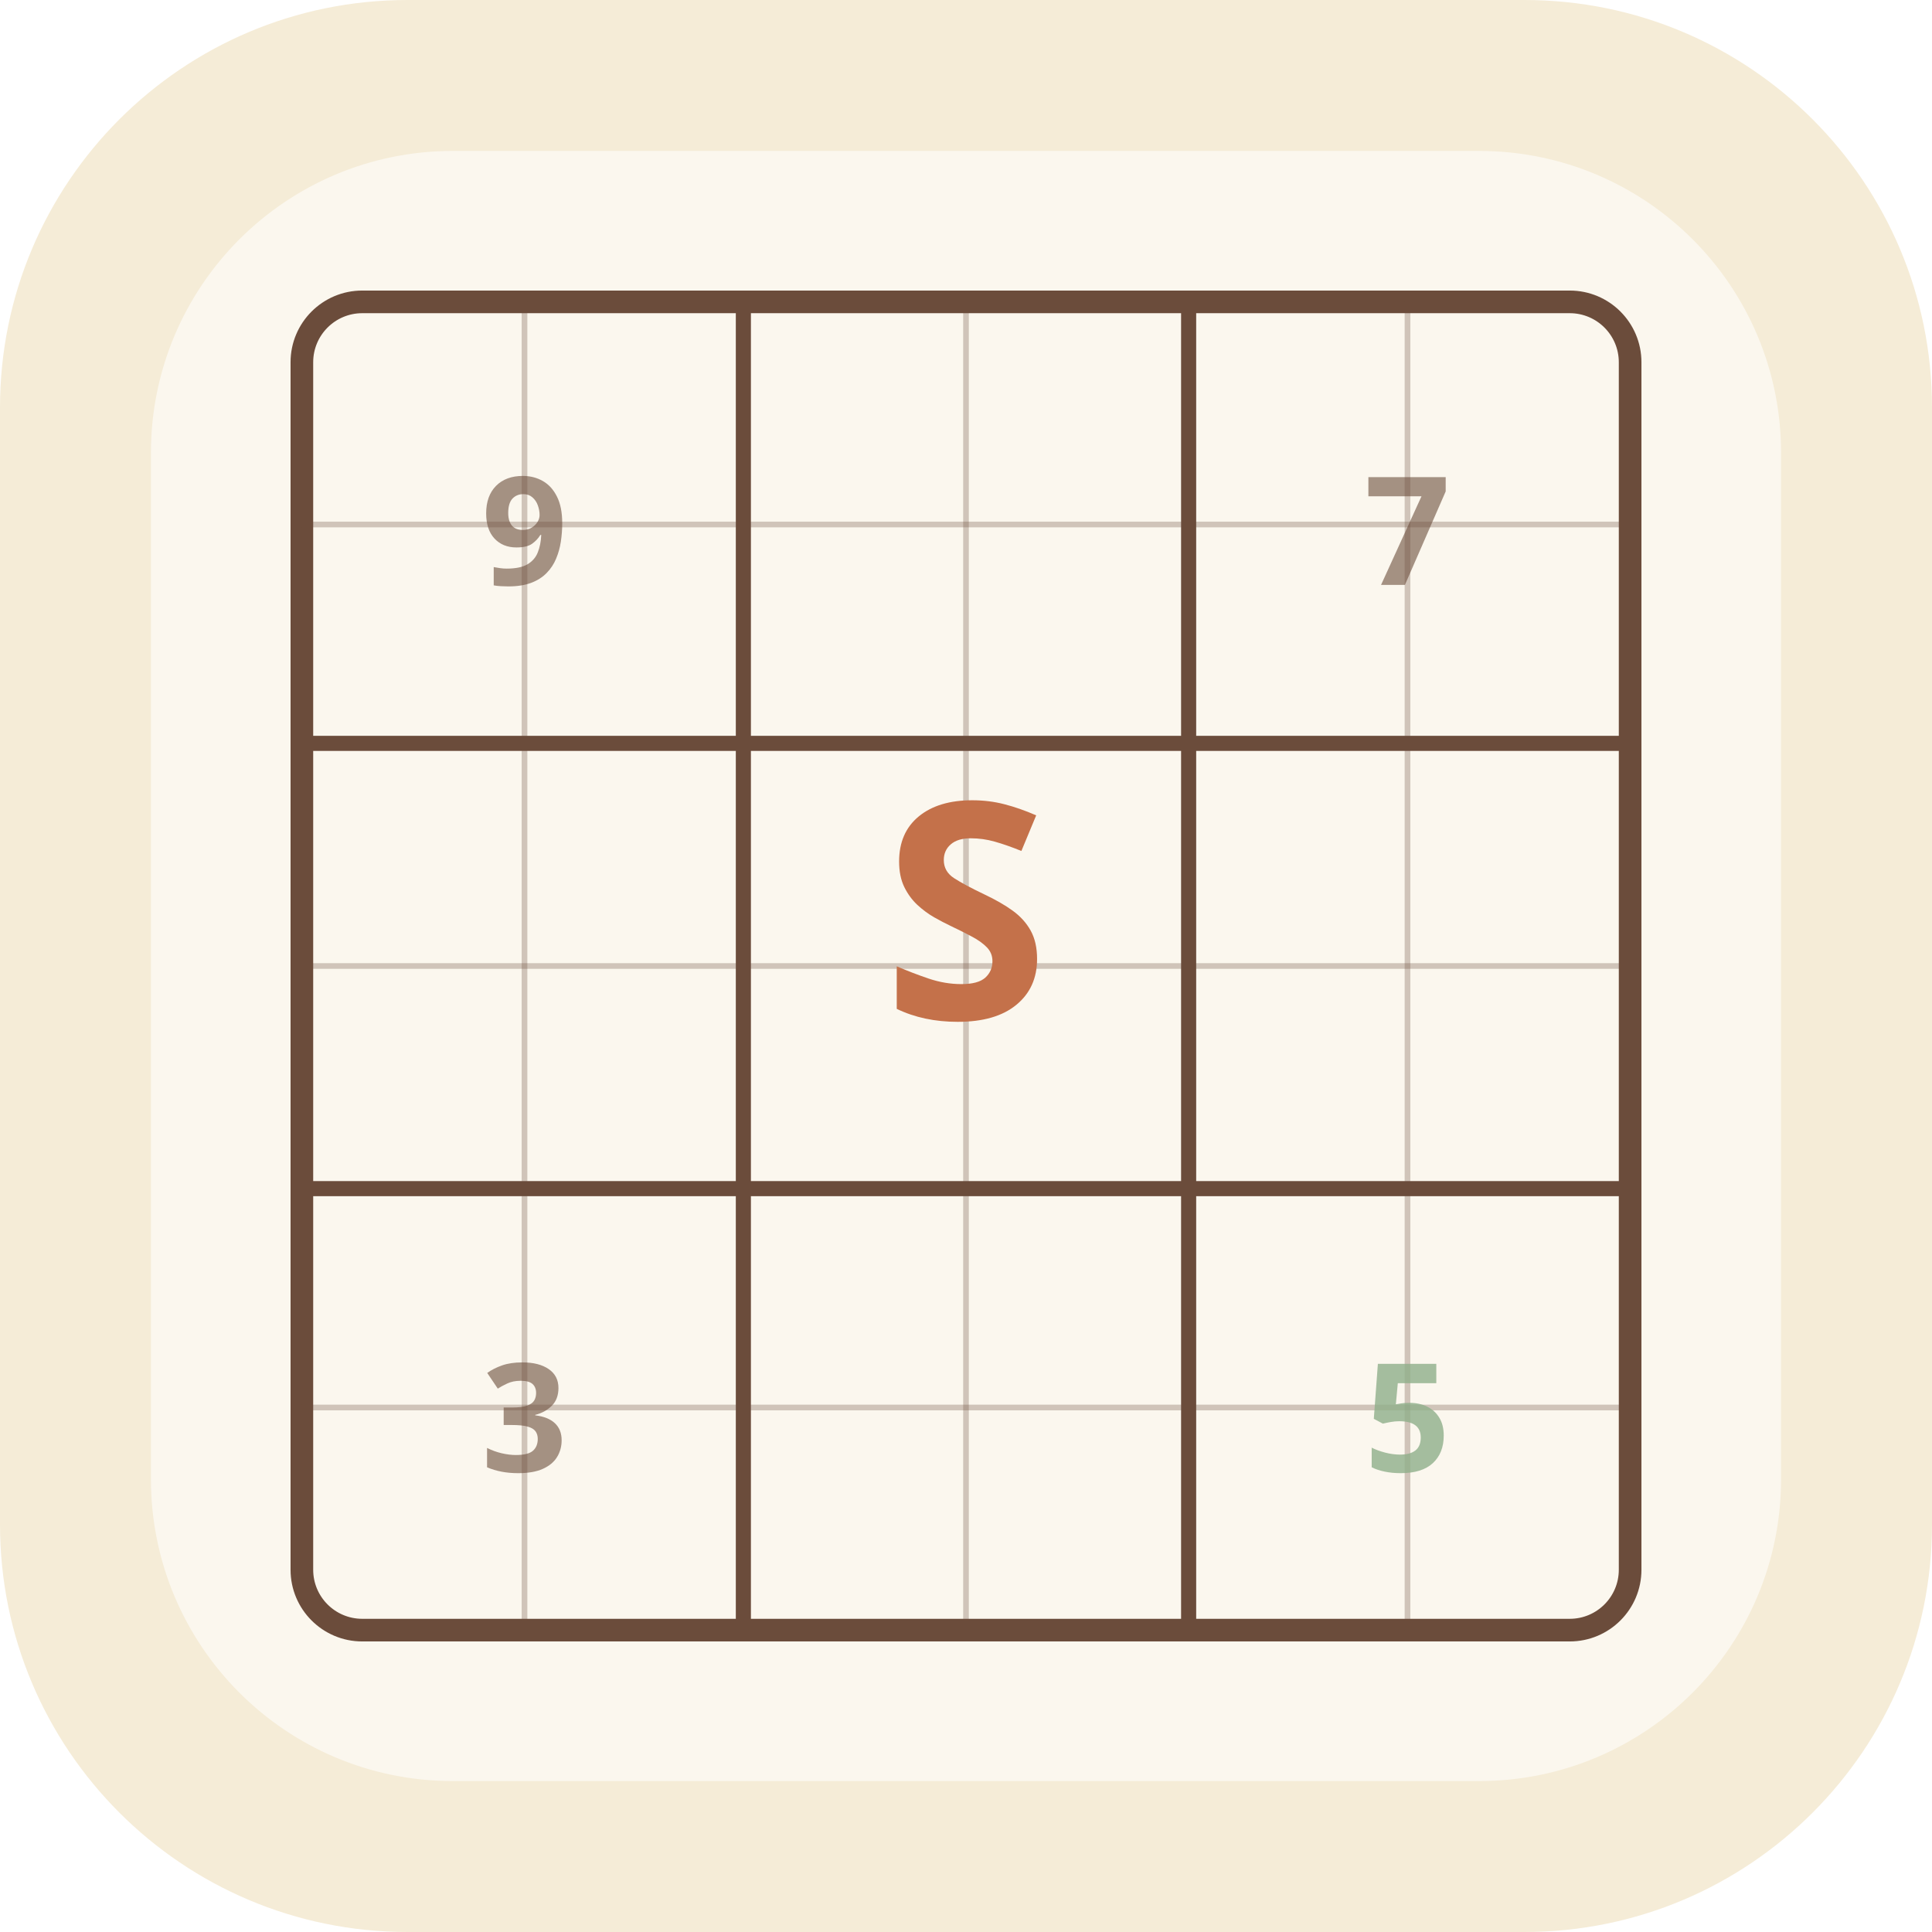
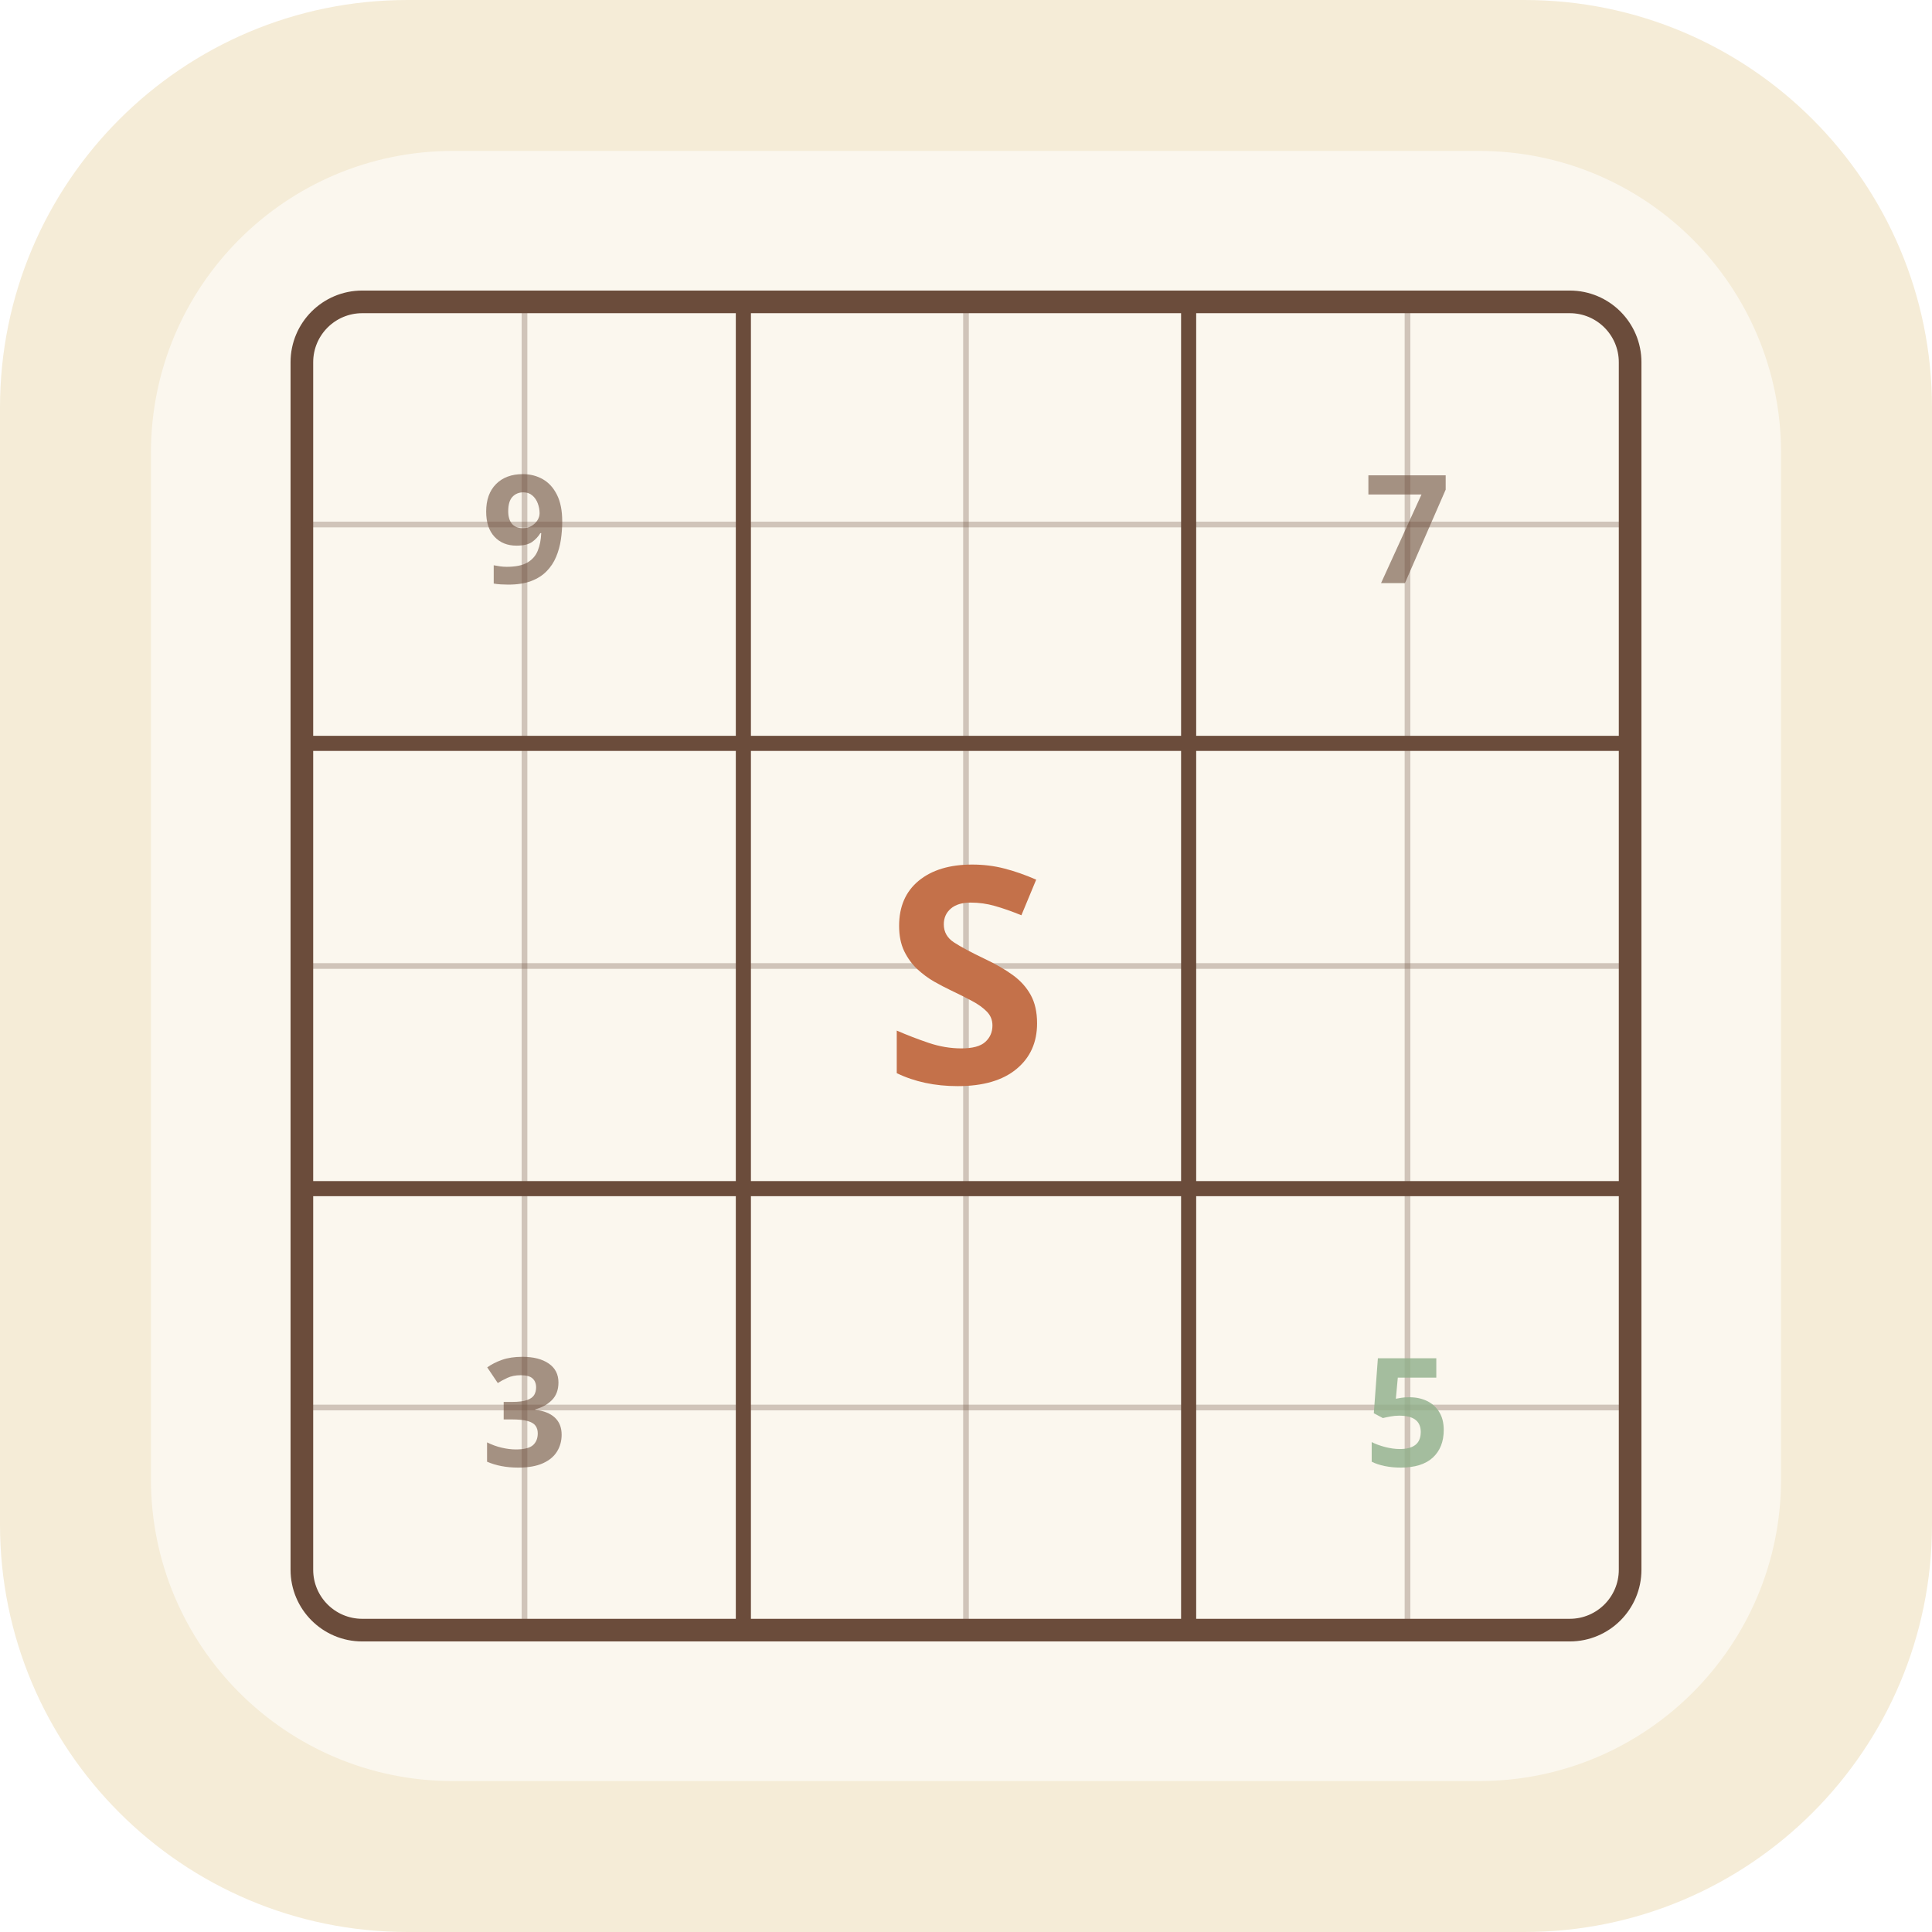
<svg xmlns="http://www.w3.org/2000/svg" viewBox="0 0 512 512" fill="none">
  <rect width="512" height="512" rx="108" fill="#F5ECD7" />
  <rect x="40" y="40" width="432" height="432" rx="80" fill="#FBF7EE" />
  <rect x="80" y="80" width="352" height="352" rx="16" stroke="#6B4C3B" stroke-width="6" fill="none" />
  <line x1="197" y1="80" x2="197" y2="432" stroke="#6B4C3B" stroke-width="4" />
  <line x1="315" y1="80" x2="315" y2="432" stroke="#6B4C3B" stroke-width="4" />
  <line x1="80" y1="197" x2="432" y2="197" stroke="#6B4C3B" stroke-width="4" />
  <line x1="80" y1="315" x2="432" y2="315" stroke="#6B4C3B" stroke-width="4" />
  <line x1="139" y1="80" x2="139" y2="432" stroke="#6B4C3B" stroke-width="1.5" opacity="0.3" />
  <line x1="256" y1="80" x2="256" y2="432" stroke="#6B4C3B" stroke-width="1.5" opacity="0.3" />
  <line x1="373" y1="80" x2="373" y2="432" stroke="#6B4C3B" stroke-width="1.5" opacity="0.3" />
  <line x1="80" y1="139" x2="432" y2="139" stroke="#6B4C3B" stroke-width="1.5" opacity="0.3" />
  <line x1="80" y1="256" x2="432" y2="256" stroke="#6B4C3B" stroke-width="1.5" opacity="0.3" />
  <line x1="80" y1="373" x2="432" y2="373" stroke="#6B4C3B" stroke-width="1.5" opacity="0.3" />
-   <text x="256" y="270" text-anchor="middle" font-family="system-ui, sans-serif" font-weight="800" font-size="80" fill="#C4714A">S</text>
-   <text x="139" y="155" text-anchor="middle" font-family="system-ui, sans-serif" font-weight="700" font-size="40" fill="#6B4C3B" opacity="0.6">9</text>
-   <text x="373" y="155" text-anchor="middle" font-family="system-ui, sans-serif" font-weight="700" font-size="40" fill="#6B4C3B" opacity="0.6">7</text>
-   <text x="139" y="390" text-anchor="middle" font-family="system-ui, sans-serif" font-weight="700" font-size="40" fill="#6B4C3B" opacity="0.6">3</text>
-   <text x="373" y="390" text-anchor="middle" font-family="system-ui, sans-serif" font-weight="700" font-size="40" fill="#8FAF8A" opacity="0.8">5</text>
+   <text x="256" y="256" text-anchor="middle" dominant-baseline="central" font-family="system-ui, sans-serif" font-weight="800" font-size="80" fill="#C4714A">S</text>
+   <text x="139" y="139" text-anchor="middle" dominant-baseline="central" font-family="system-ui, sans-serif" font-weight="700" font-size="40" fill="#6B4C3B" opacity="0.6">9</text>
+   <text x="373" y="139" text-anchor="middle" dominant-baseline="central" font-family="system-ui, sans-serif" font-weight="700" font-size="40" fill="#6B4C3B" opacity="0.6">7</text>
+   <text x="139" y="373" text-anchor="middle" dominant-baseline="central" font-family="system-ui, sans-serif" font-weight="700" font-size="40" fill="#6B4C3B" opacity="0.6">3</text>
+   <text x="373" y="373" text-anchor="middle" dominant-baseline="central" font-family="system-ui, sans-serif" font-weight="700" font-size="40" fill="#8FAF8A" opacity="0.8">5</text>
</svg>
